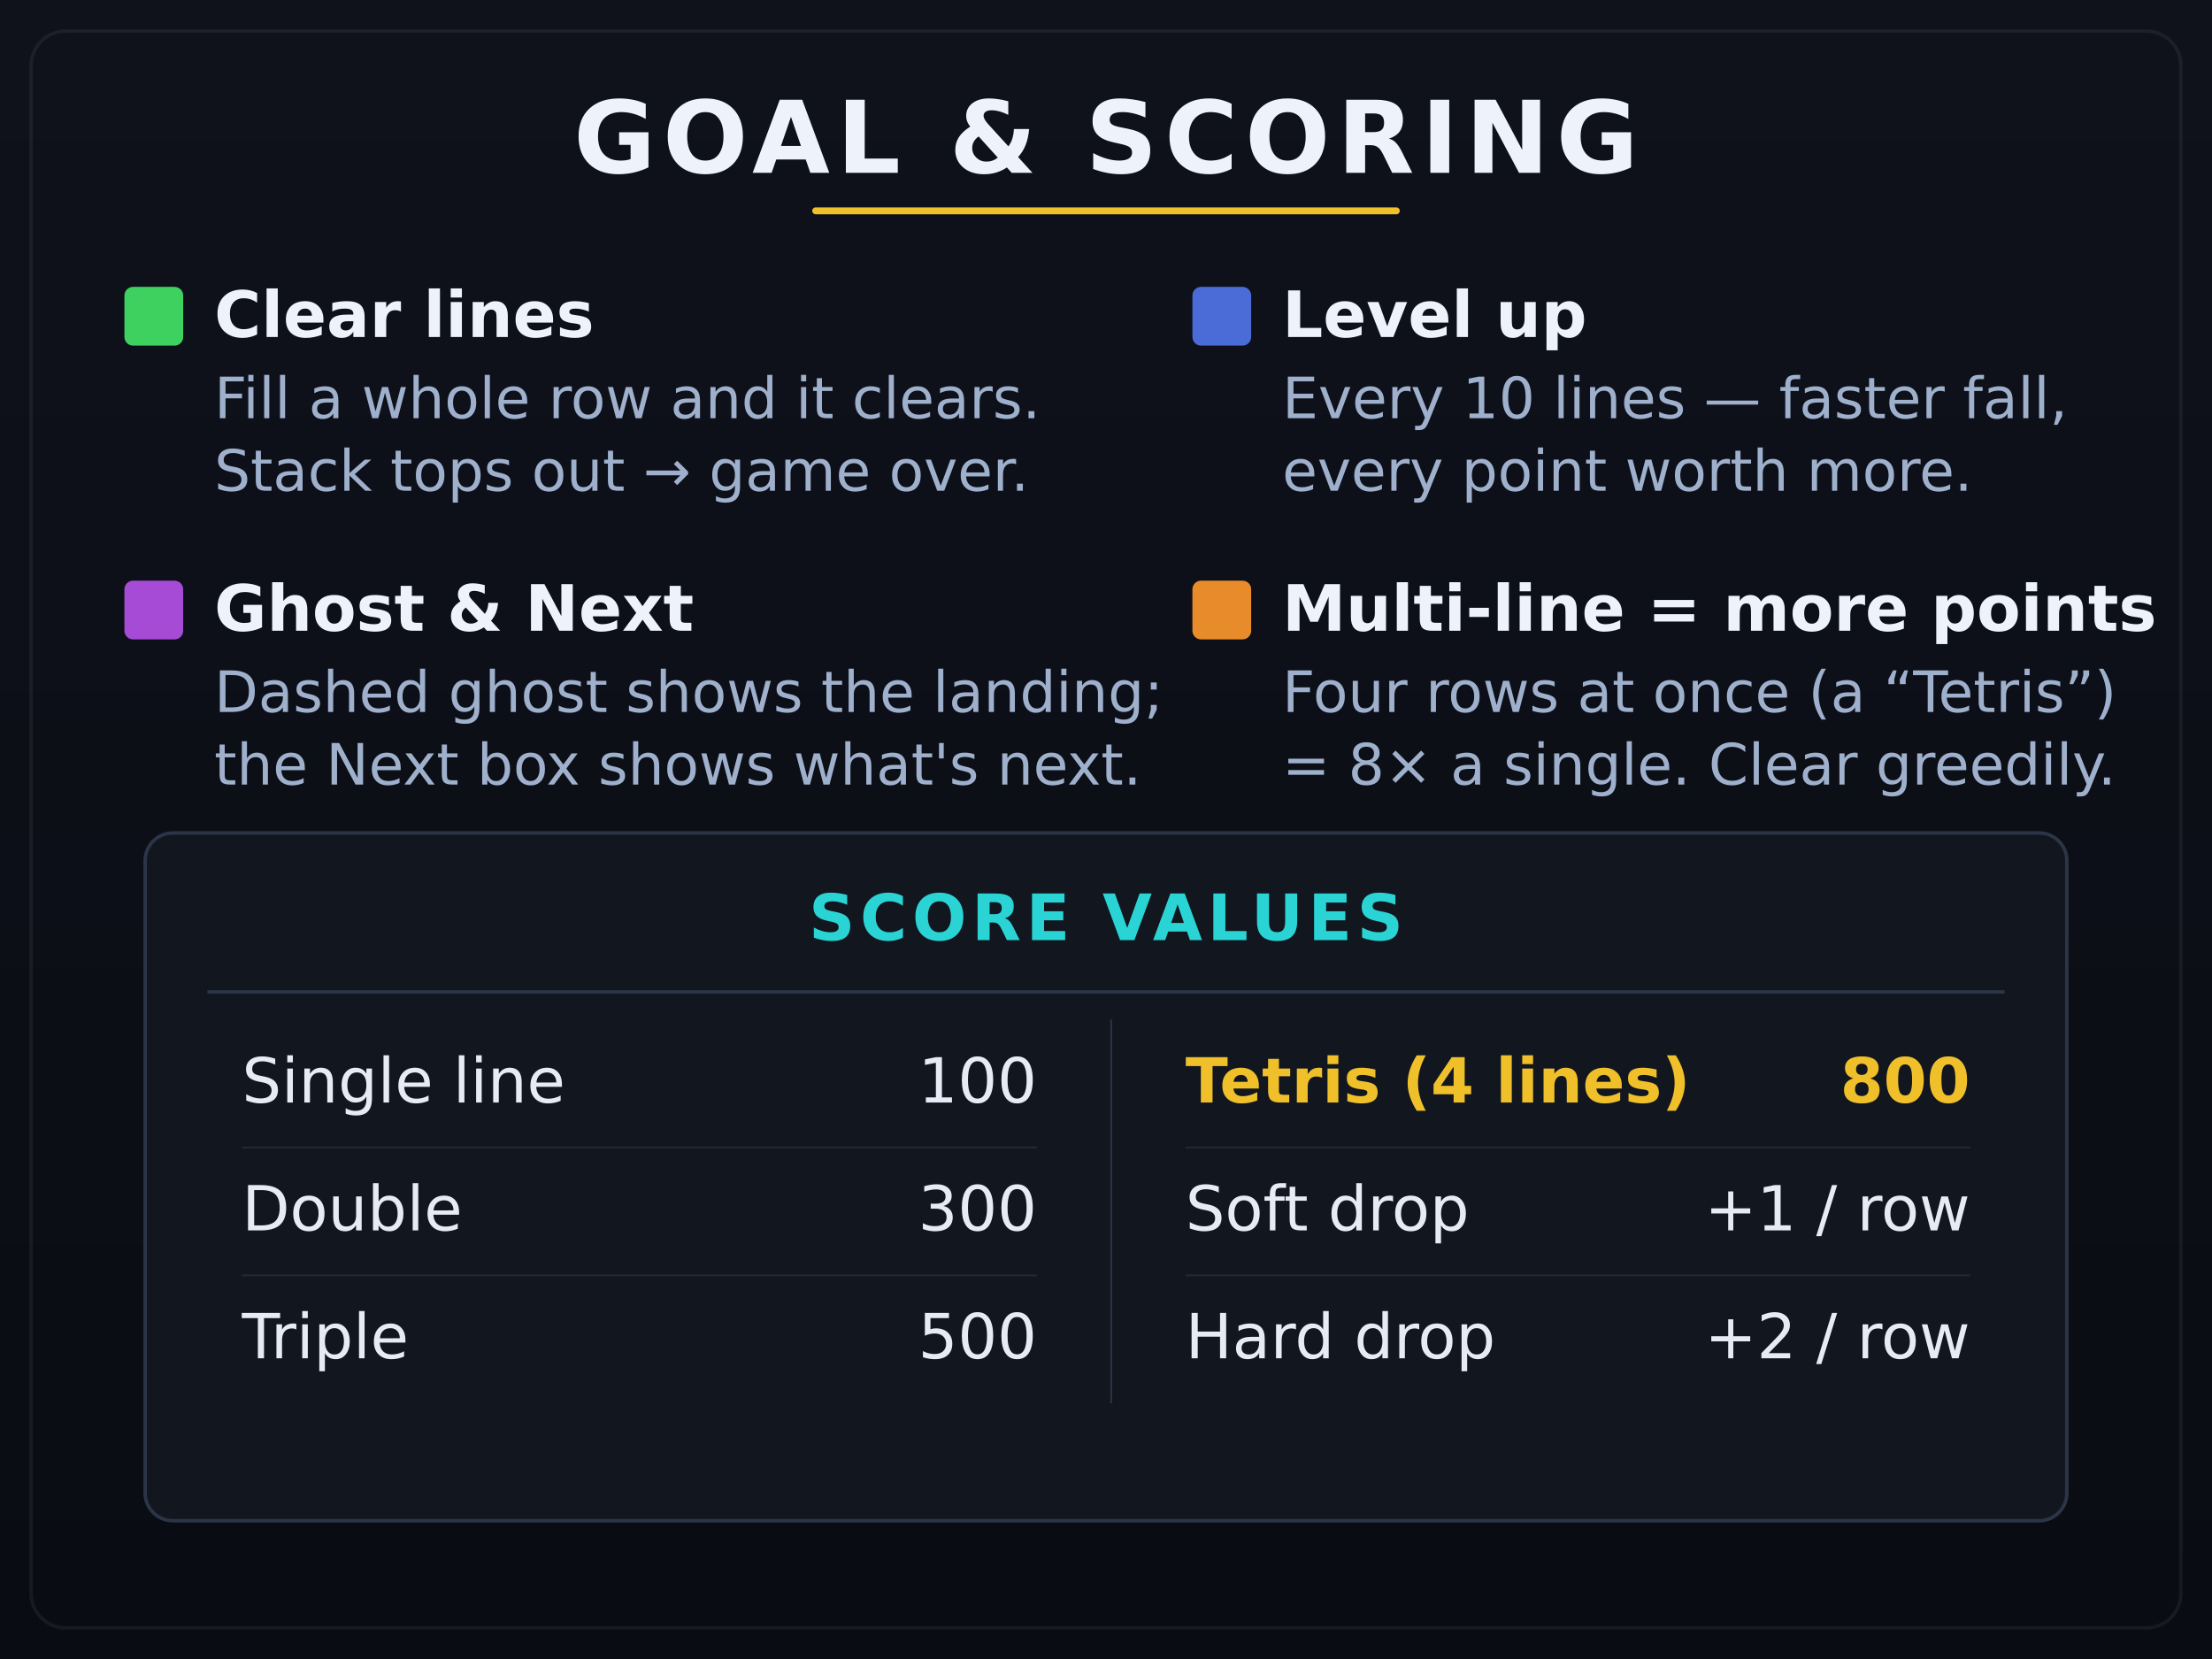
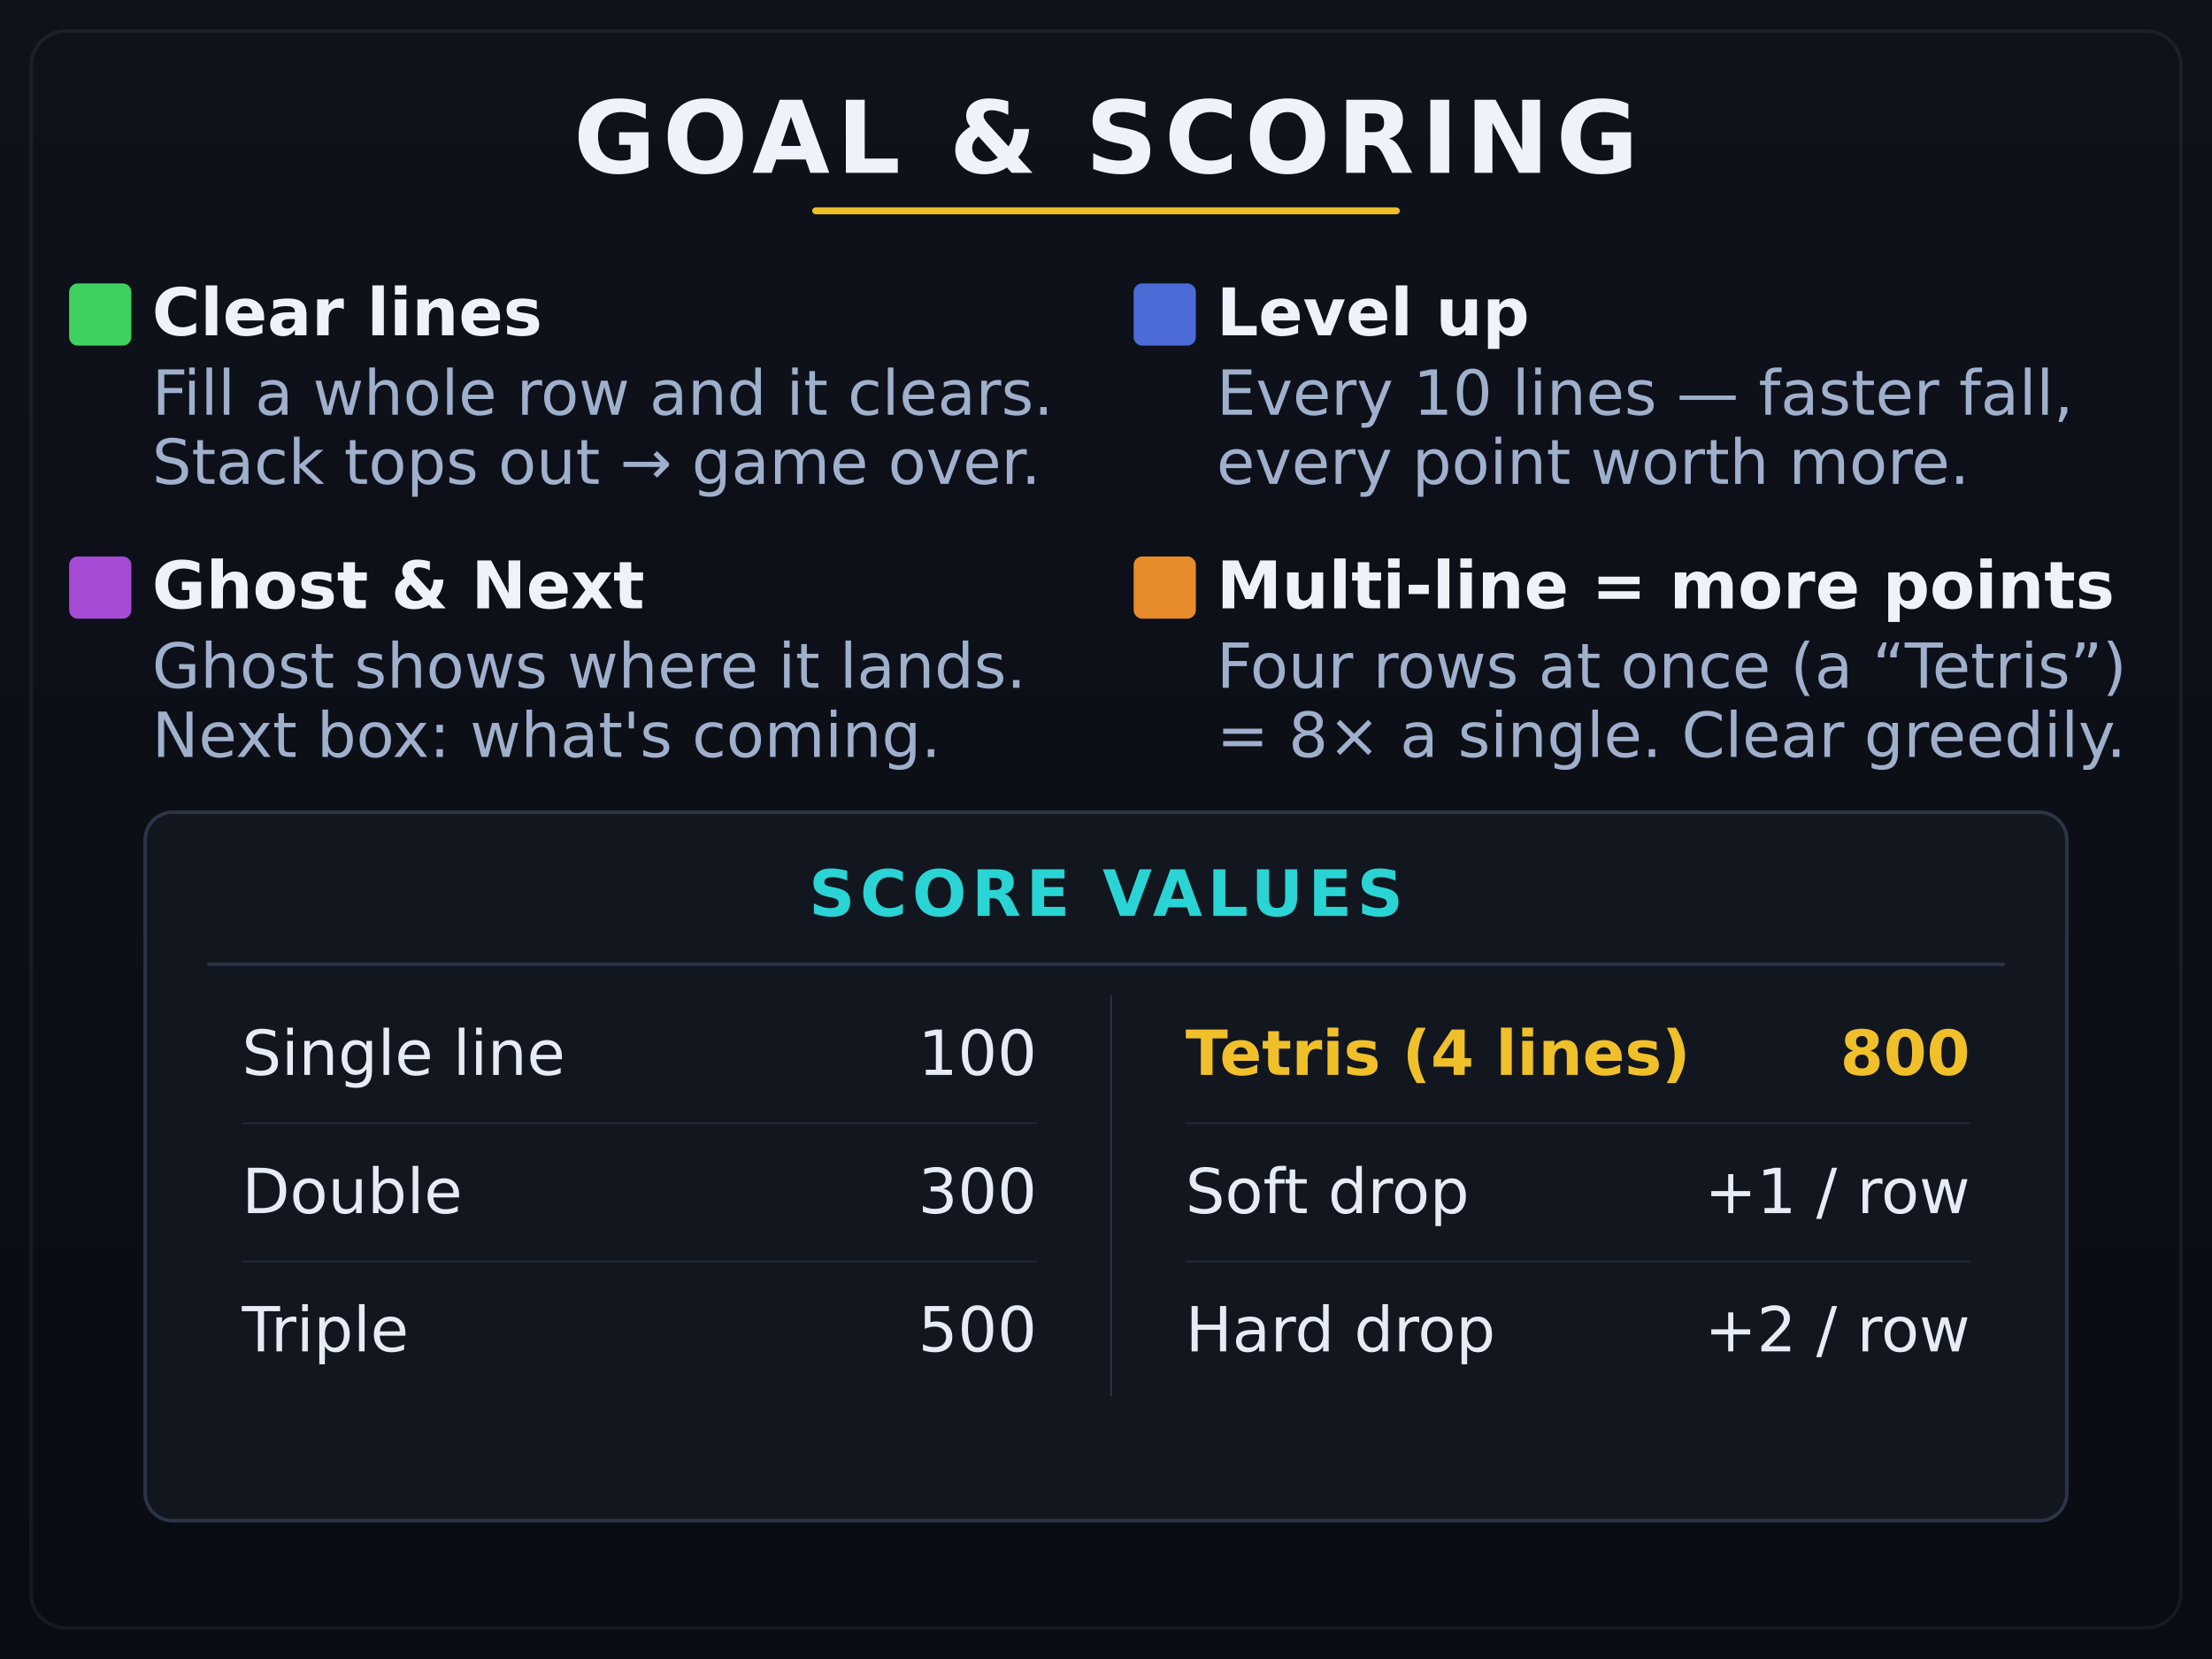
<svg xmlns="http://www.w3.org/2000/svg" width="1280" height="960" viewBox="0 0 1280 960" font-family="DejaVu Sans, 'Liberation Sans', sans-serif">
  <defs>
    <linearGradient id="bg" x1="0" y1="0" x2="0" y2="1">
      <stop offset="0" stop-color="#0f121b" />
      <stop offset="1" stop-color="#0a0c13" />
    </linearGradient>
  </defs>
  <rect width="1280" height="960" fill="url(#bg)" />
  <rect x="18" y="18" width="1244" height="924" rx="20" fill="none" stroke="#ffffff" stroke-opacity="0.06" stroke-width="2" />
  <text x="640" y="100" text-anchor="middle" font-size="58" font-weight="700" fill="#eef2fa" letter-spacing="4">GOAL &amp; SCORING</text>
  <rect x="470" y="120" width="340" height="4" rx="2" fill="#f0c02a" />
-   <g font-size="33" fill="#c7d2e6">
-     <g transform="translate(72 198)">
-       <rect x="0" y="-32" width="34" height="34" rx="5" fill="#3fd160" />
-       <text x="52" y="-3" font-size="37" font-weight="700" fill="#eef2fa">Clear lines</text>
-       <text x="52" y="44" fill="#9fb0cc">Fill a whole row and it clears.</text>
-       <text x="52" y="86" fill="#9fb0cc">Stack tops out → game over.</text>
+   <g font-size="36" fill="#c7d2e6">
+     <g transform="translate(40 198)">
+       <rect x="0" y="-34" width="36" height="36" rx="5" fill="#3fd160" />
+       <text x="48" y="-4" font-size="38" font-weight="700" fill="#eef2fa">Clear lines</text>
+       <text x="48" y="42" fill="#9fb0cc">Fill a whole row and it clears.</text>
+       <text x="48" y="82" fill="#9fb0cc">Stack tops out → game over.</text>
    </g>
-     <g transform="translate(690 198)">
-       <rect x="0" y="-32" width="34" height="34" rx="5" fill="#4b6bd6" />
-       <text x="52" y="-3" font-size="37" font-weight="700" fill="#eef2fa">Level up</text>
-       <text x="52" y="44" fill="#9fb0cc">Every 10 lines — faster fall,</text>
-       <text x="52" y="86" fill="#9fb0cc">every point worth more.</text>
+     <g transform="translate(656 198)">
+       <rect x="0" y="-34" width="36" height="36" rx="5" fill="#4b6bd6" />
+       <text x="48" y="-4" font-size="38" font-weight="700" fill="#eef2fa">Level up</text>
+       <text x="48" y="42" fill="#9fb0cc">Every 10 lines — faster fall,</text>
+       <text x="48" y="82" fill="#9fb0cc">every point worth more.</text>
    </g>
-     <g transform="translate(72 368)">
-       <rect x="0" y="-32" width="34" height="34" rx="5" fill="#a64bd6" />
-       <text x="52" y="-3" font-size="37" font-weight="700" fill="#eef2fa">Ghost &amp; Next</text>
-       <text x="52" y="44" fill="#9fb0cc">Dashed ghost shows the landing;</text>
-       <text x="52" y="86" fill="#9fb0cc">the Next box shows what's next.</text>
+     <g transform="translate(40 356)">
+       <rect x="0" y="-34" width="36" height="36" rx="5" fill="#a64bd6" />
+       <text x="48" y="-4" font-size="38" font-weight="700" fill="#eef2fa">Ghost &amp; Next</text>
+       <text x="48" y="42" fill="#9fb0cc">Ghost shows where it lands.</text>
+       <text x="48" y="82" fill="#9fb0cc">Next box: what's coming.</text>
    </g>
-     <g transform="translate(690 368)">
-       <rect x="0" y="-32" width="34" height="34" rx="5" fill="#e88b2a" />
-       <text x="52" y="-3" font-size="37" font-weight="700" fill="#eef2fa">Multi-line = more points</text>
-       <text x="52" y="44" fill="#9fb0cc">Four rows at once (a “Tetris”)</text>
-       <text x="52" y="86" fill="#9fb0cc">= 8× a single. Clear greedily.</text>
+     <g transform="translate(656 356)">
+       <rect x="0" y="-34" width="36" height="36" rx="5" fill="#e88b2a" />
+       <text x="48" y="-4" font-size="38" font-weight="700" fill="#eef2fa">Multi-line = more points</text>
+       <text x="48" y="42" fill="#9fb0cc">Four rows at once (a “Tetris”)</text>
+       <text x="48" y="82" fill="#9fb0cc">= 8× a single. Clear greedily.</text>
    </g>
  </g>
-   <rect x="84" y="482" width="1112" height="398" rx="16" fill="#12161f" stroke="#2c3547" stroke-width="2" />
-   <text x="640" y="544" text-anchor="middle" font-size="37" font-weight="700" fill="#2ad4d4" letter-spacing="3">SCORE VALUES</text>
-   <line x1="120" y1="574" x2="1160" y2="574" stroke="#2c3547" stroke-width="2" />
+   <rect x="84" y="470" width="1112" height="410" rx="16" fill="#12161f" stroke="#2c3547" stroke-width="2" />
+   <text x="640" y="530" text-anchor="middle" font-size="37" font-weight="700" fill="#2ad4d4" letter-spacing="3">SCORE VALUES</text>
+   <line x1="120" y1="558" x2="1160" y2="558" stroke="#2c3547" stroke-width="2" />
  <g font-size="36" fill="#e6ecf6">
-     <text x="140" y="638">Single line</text>
-     <text x="600" y="638" text-anchor="end">100</text>
-     <line x1="140" y1="664" x2="600" y2="664" stroke="#212a38" stroke-width="1" />
-     <text x="140" y="712">Double</text>
-     <text x="600" y="712" text-anchor="end">300</text>
-     <line x1="140" y1="738" x2="600" y2="738" stroke="#212a38" stroke-width="1" />
-     <text x="140" y="786">Triple</text>
-     <text x="600" y="786" text-anchor="end">500</text>
-     <text x="686" y="638" fill="#f0c02a" font-weight="700">Tetris (4 lines)</text>
-     <text x="1140" y="638" text-anchor="end" fill="#f0c02a" font-weight="700">800</text>
-     <line x1="686" y1="664" x2="1140" y2="664" stroke="#212a38" stroke-width="1" />
-     <text x="686" y="712">Soft drop</text>
-     <text x="1140" y="712" text-anchor="end">+1 / row</text>
-     <line x1="686" y1="738" x2="1140" y2="738" stroke="#212a38" stroke-width="1" />
-     <text x="686" y="786">Hard drop</text>
-     <text x="1140" y="786" text-anchor="end">+2 / row</text>
+     <text x="140" y="622">Single line</text>
+     <text x="600" y="622" text-anchor="end">100</text>
+     <line x1="140" y1="650" x2="600" y2="650" stroke="#212a38" stroke-width="1" />
+     <text x="140" y="702">Double</text>
+     <text x="600" y="702" text-anchor="end">300</text>
+     <line x1="140" y1="730" x2="600" y2="730" stroke="#212a38" stroke-width="1" />
+     <text x="140" y="782">Triple</text>
+     <text x="600" y="782" text-anchor="end">500</text>
+     <text x="686" y="622" fill="#f0c02a" font-weight="700">Tetris (4 lines)</text>
+     <text x="1140" y="622" text-anchor="end" fill="#f0c02a" font-weight="700">800</text>
+     <line x1="686" y1="650" x2="1140" y2="650" stroke="#212a38" stroke-width="1" />
+     <text x="686" y="702">Soft drop</text>
+     <text x="1140" y="702" text-anchor="end">+1 / row</text>
+     <line x1="686" y1="730" x2="1140" y2="730" stroke="#212a38" stroke-width="1" />
+     <text x="686" y="782">Hard drop</text>
+     <text x="1140" y="782" text-anchor="end">+2 / row</text>
  </g>
-   <line x1="643" y1="590" x2="643" y2="812" stroke="#2c3547" stroke-width="1" />
+   <line x1="643" y1="576" x2="643" y2="808" stroke="#2c3547" stroke-width="1" />
</svg>
